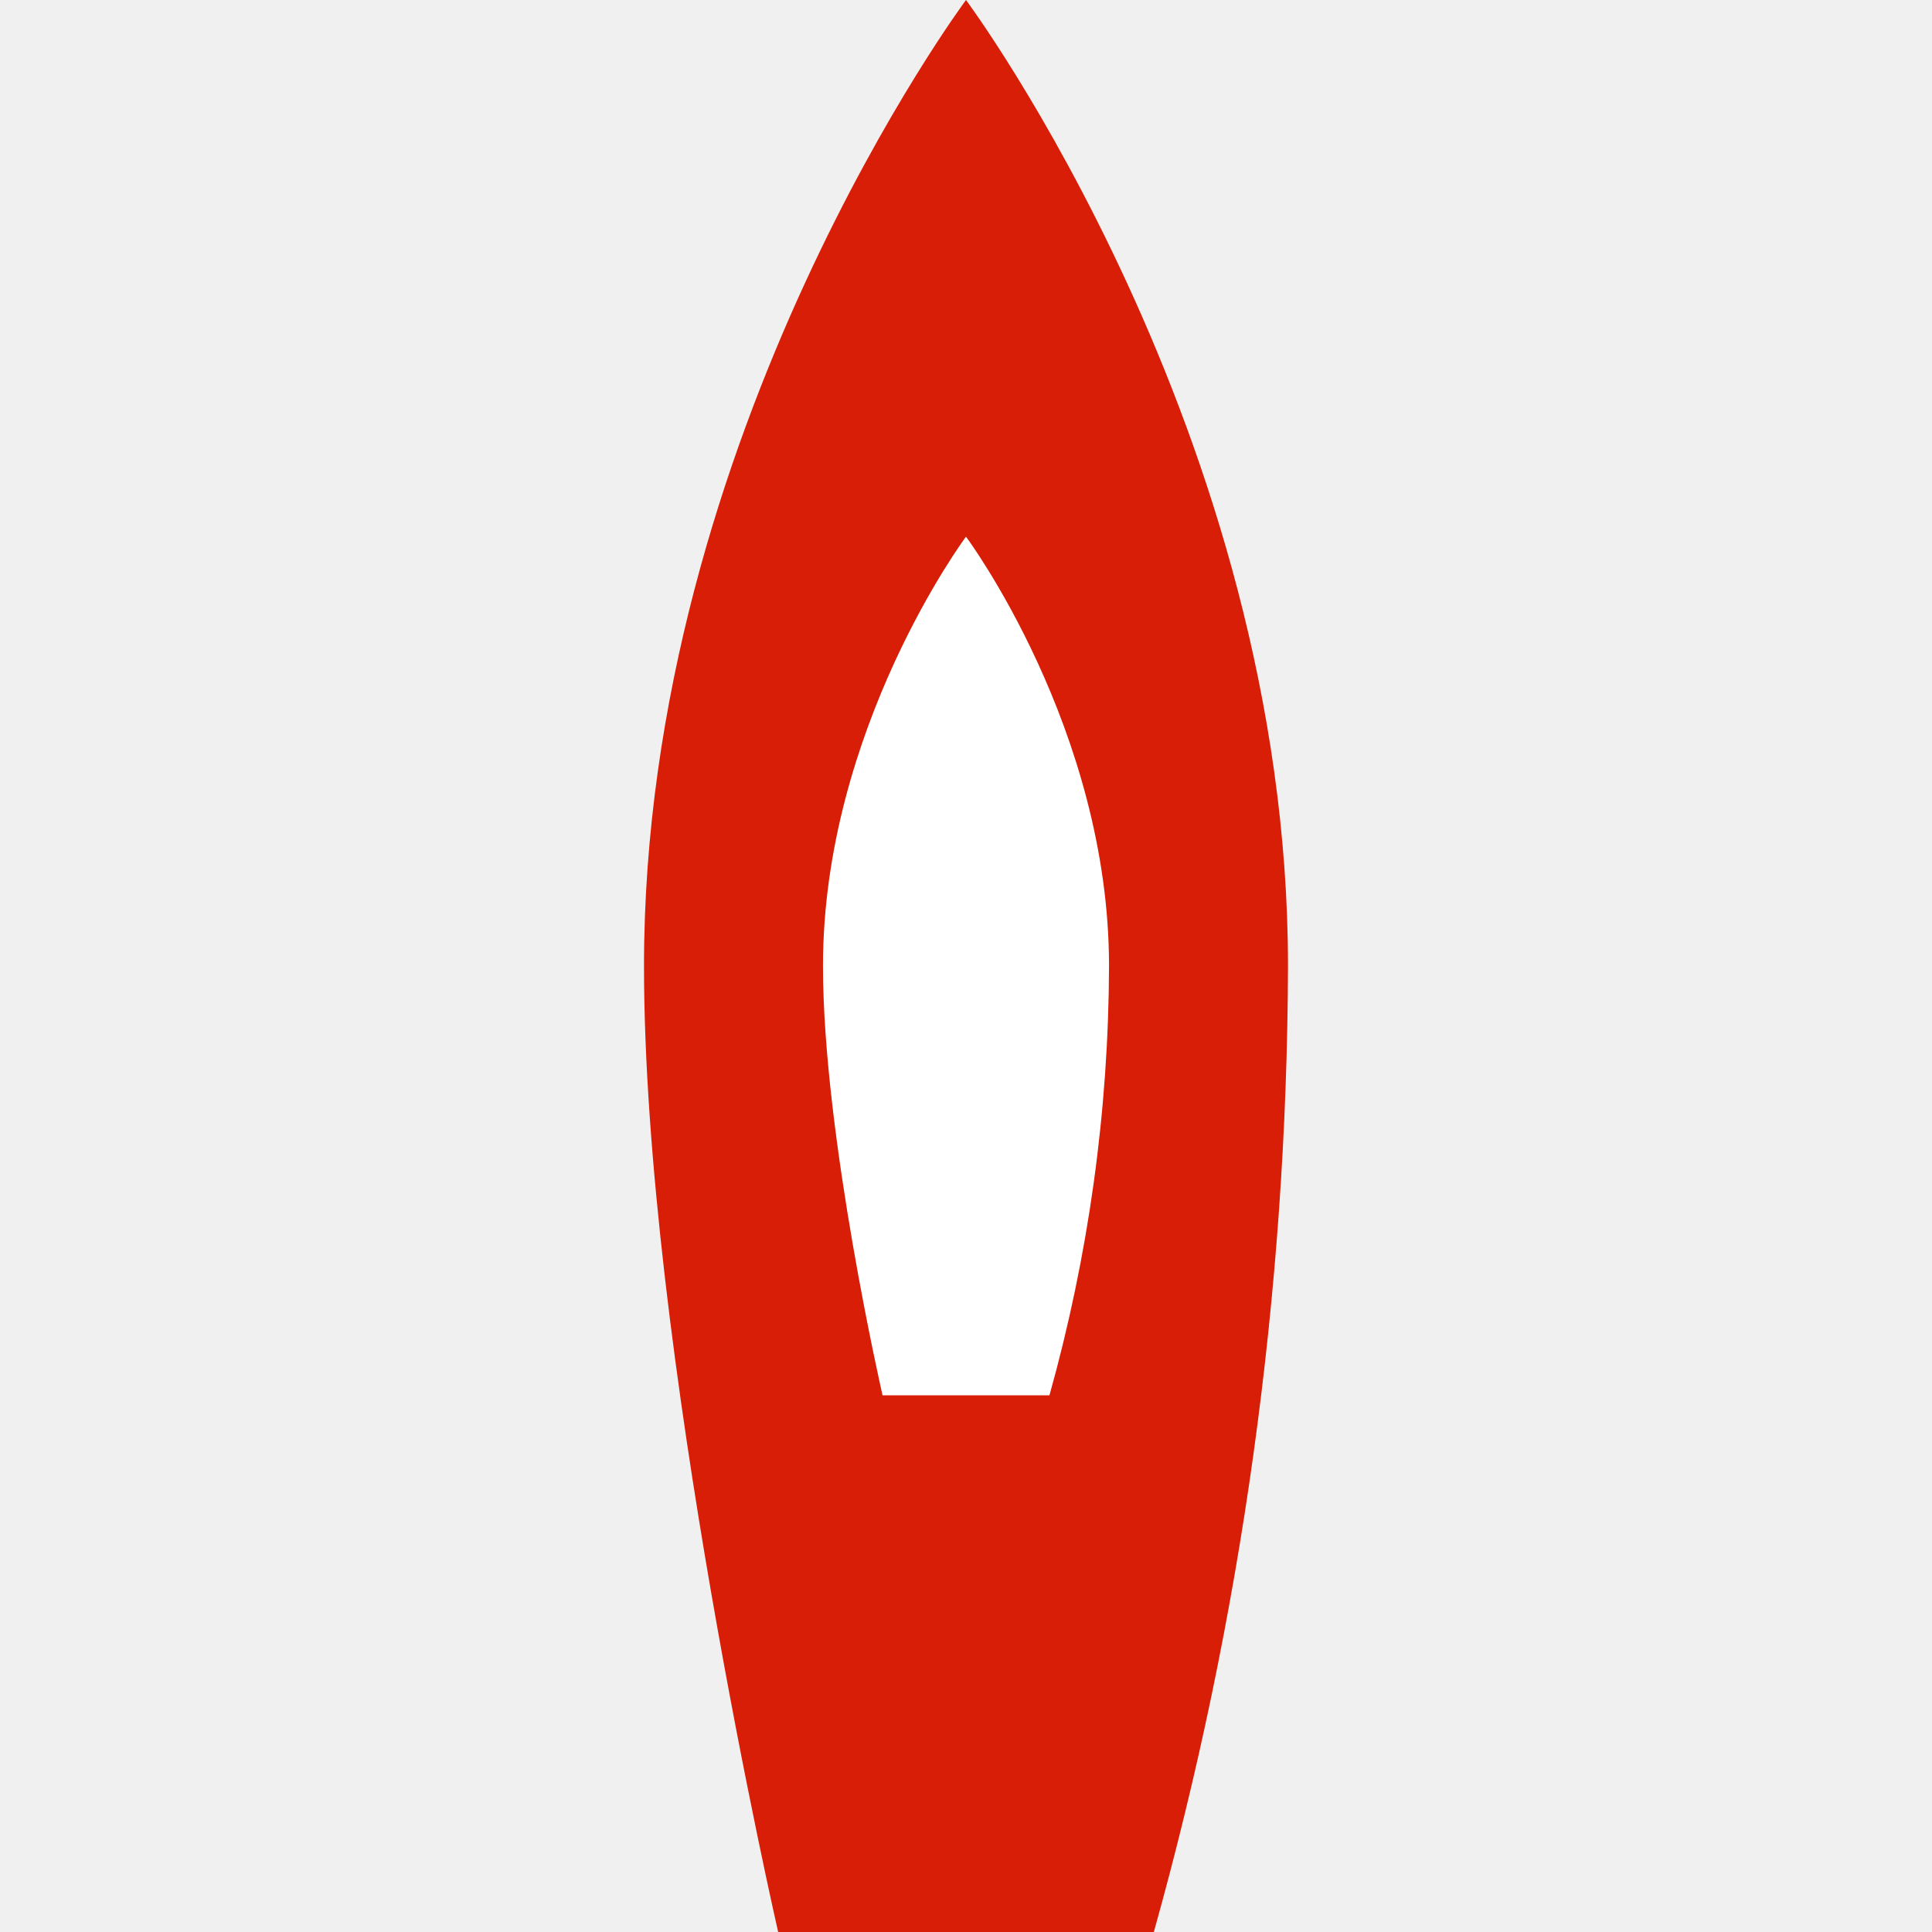
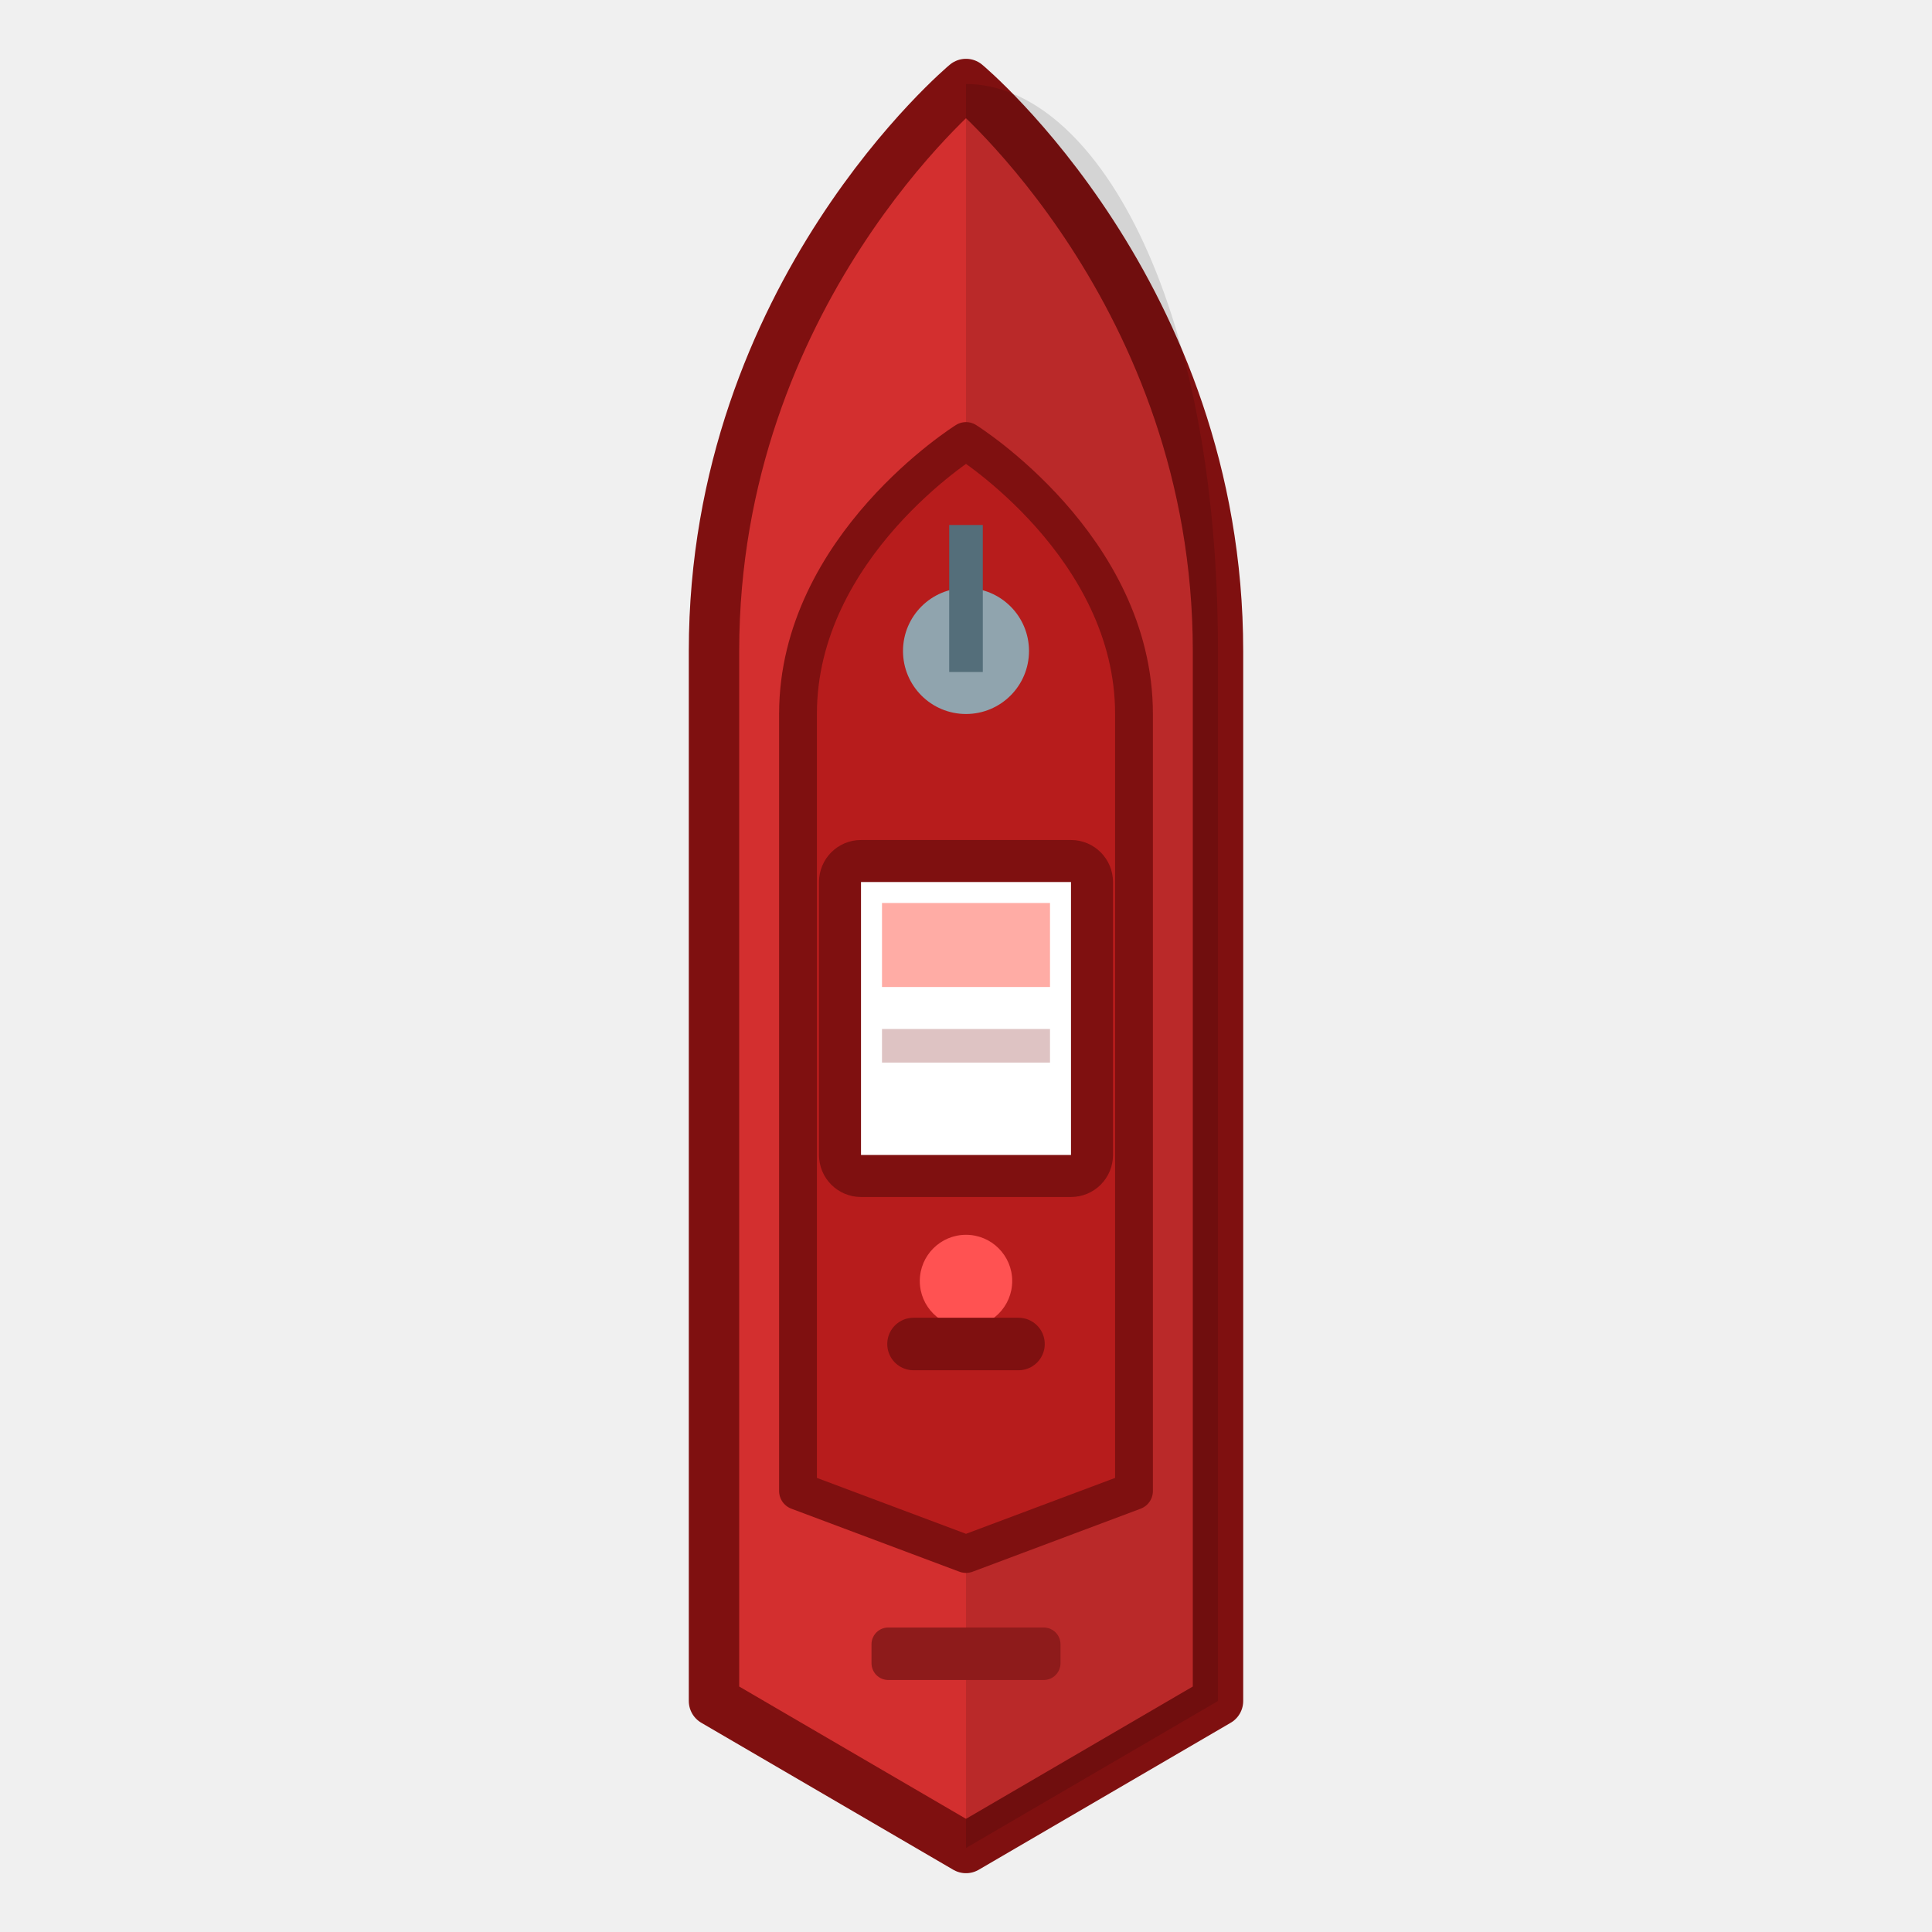
- <svg xmlns="http://www.w3.org/2000/svg" t="1785921013343" class="icon" viewBox="0 0 1024 1024" version="1.1" p-id="12580" width="64" height="64">
-   <path d="M682.667 512a1921.991 1921.991 0 0 1-71.111 512H412.444S341.333 714.24 341.333 512C341.333 229.262 512 0 512 0s170.667 229.262 170.667 512z" fill="#d81e06" p-id="12581" />
-   <path d="M587.804 512a854.471 854.471 0 0 1-31.573 227.556H467.769s-31.573-137.671-31.573-227.556c0-125.724 75.804-227.556 75.804-227.556s75.804 101.831 75.804 227.556z" fill="#FFFFFF" p-id="12582" />
+ <svg xmlns="http://www.w3.org/2000/svg" width="200" height="200" viewBox="32 4 36 92" fill="none" shape-rendering="geometricPrecision">
+   <path d="M50 8C50 8 38 18 38 35V85L50 92L62 85V35C62 18 50 8 50 8Z" fill="#D32F2F" stroke="#7F1010" stroke-width="2.4" stroke-linejoin="round" />
+   <path d="M62 35V85L50 92V8C56 8 62 18 62 35Z" fill="black" fill-opacity="0.12" />
+   <path d="M42 38V75L50 78L58 75V38C58 30 50 25 50 25C50 25 42 30 42 38Z" fill="#B71C1C" stroke="#7F1010" stroke-width="1.8" stroke-linejoin="round" />
+   <rect x="44" y="45" width="12" height="15" rx="1" fill="#FFFFFF" stroke="#7F1010" stroke-width="2" />
+   <rect x="46" y="47" width="8" height="4" fill="#FF8A80" fill-opacity="0.7" />
+   <rect x="46" y="53" width="8" height="1.6" fill="#7F1010" fill-opacity="0.25" />
+   <circle cx="50" cy="35" r="3" fill="#90A4AE" />
+   <rect x="49.2" y="29" width="1.6" height="7" fill="#546E7A" />
+   <circle cx="50" cy="65" r="2.2" fill="#FF5252" />
+   <line x1="47.5" y1="68" x2="52.5" y2="68" stroke="#7F1010" stroke-width="2.5" stroke-linecap="round" />
+   <rect x="45.5" y="81.5" width="9" height="2.5" rx="0.8" fill="#8E1B1B" />
</svg>
